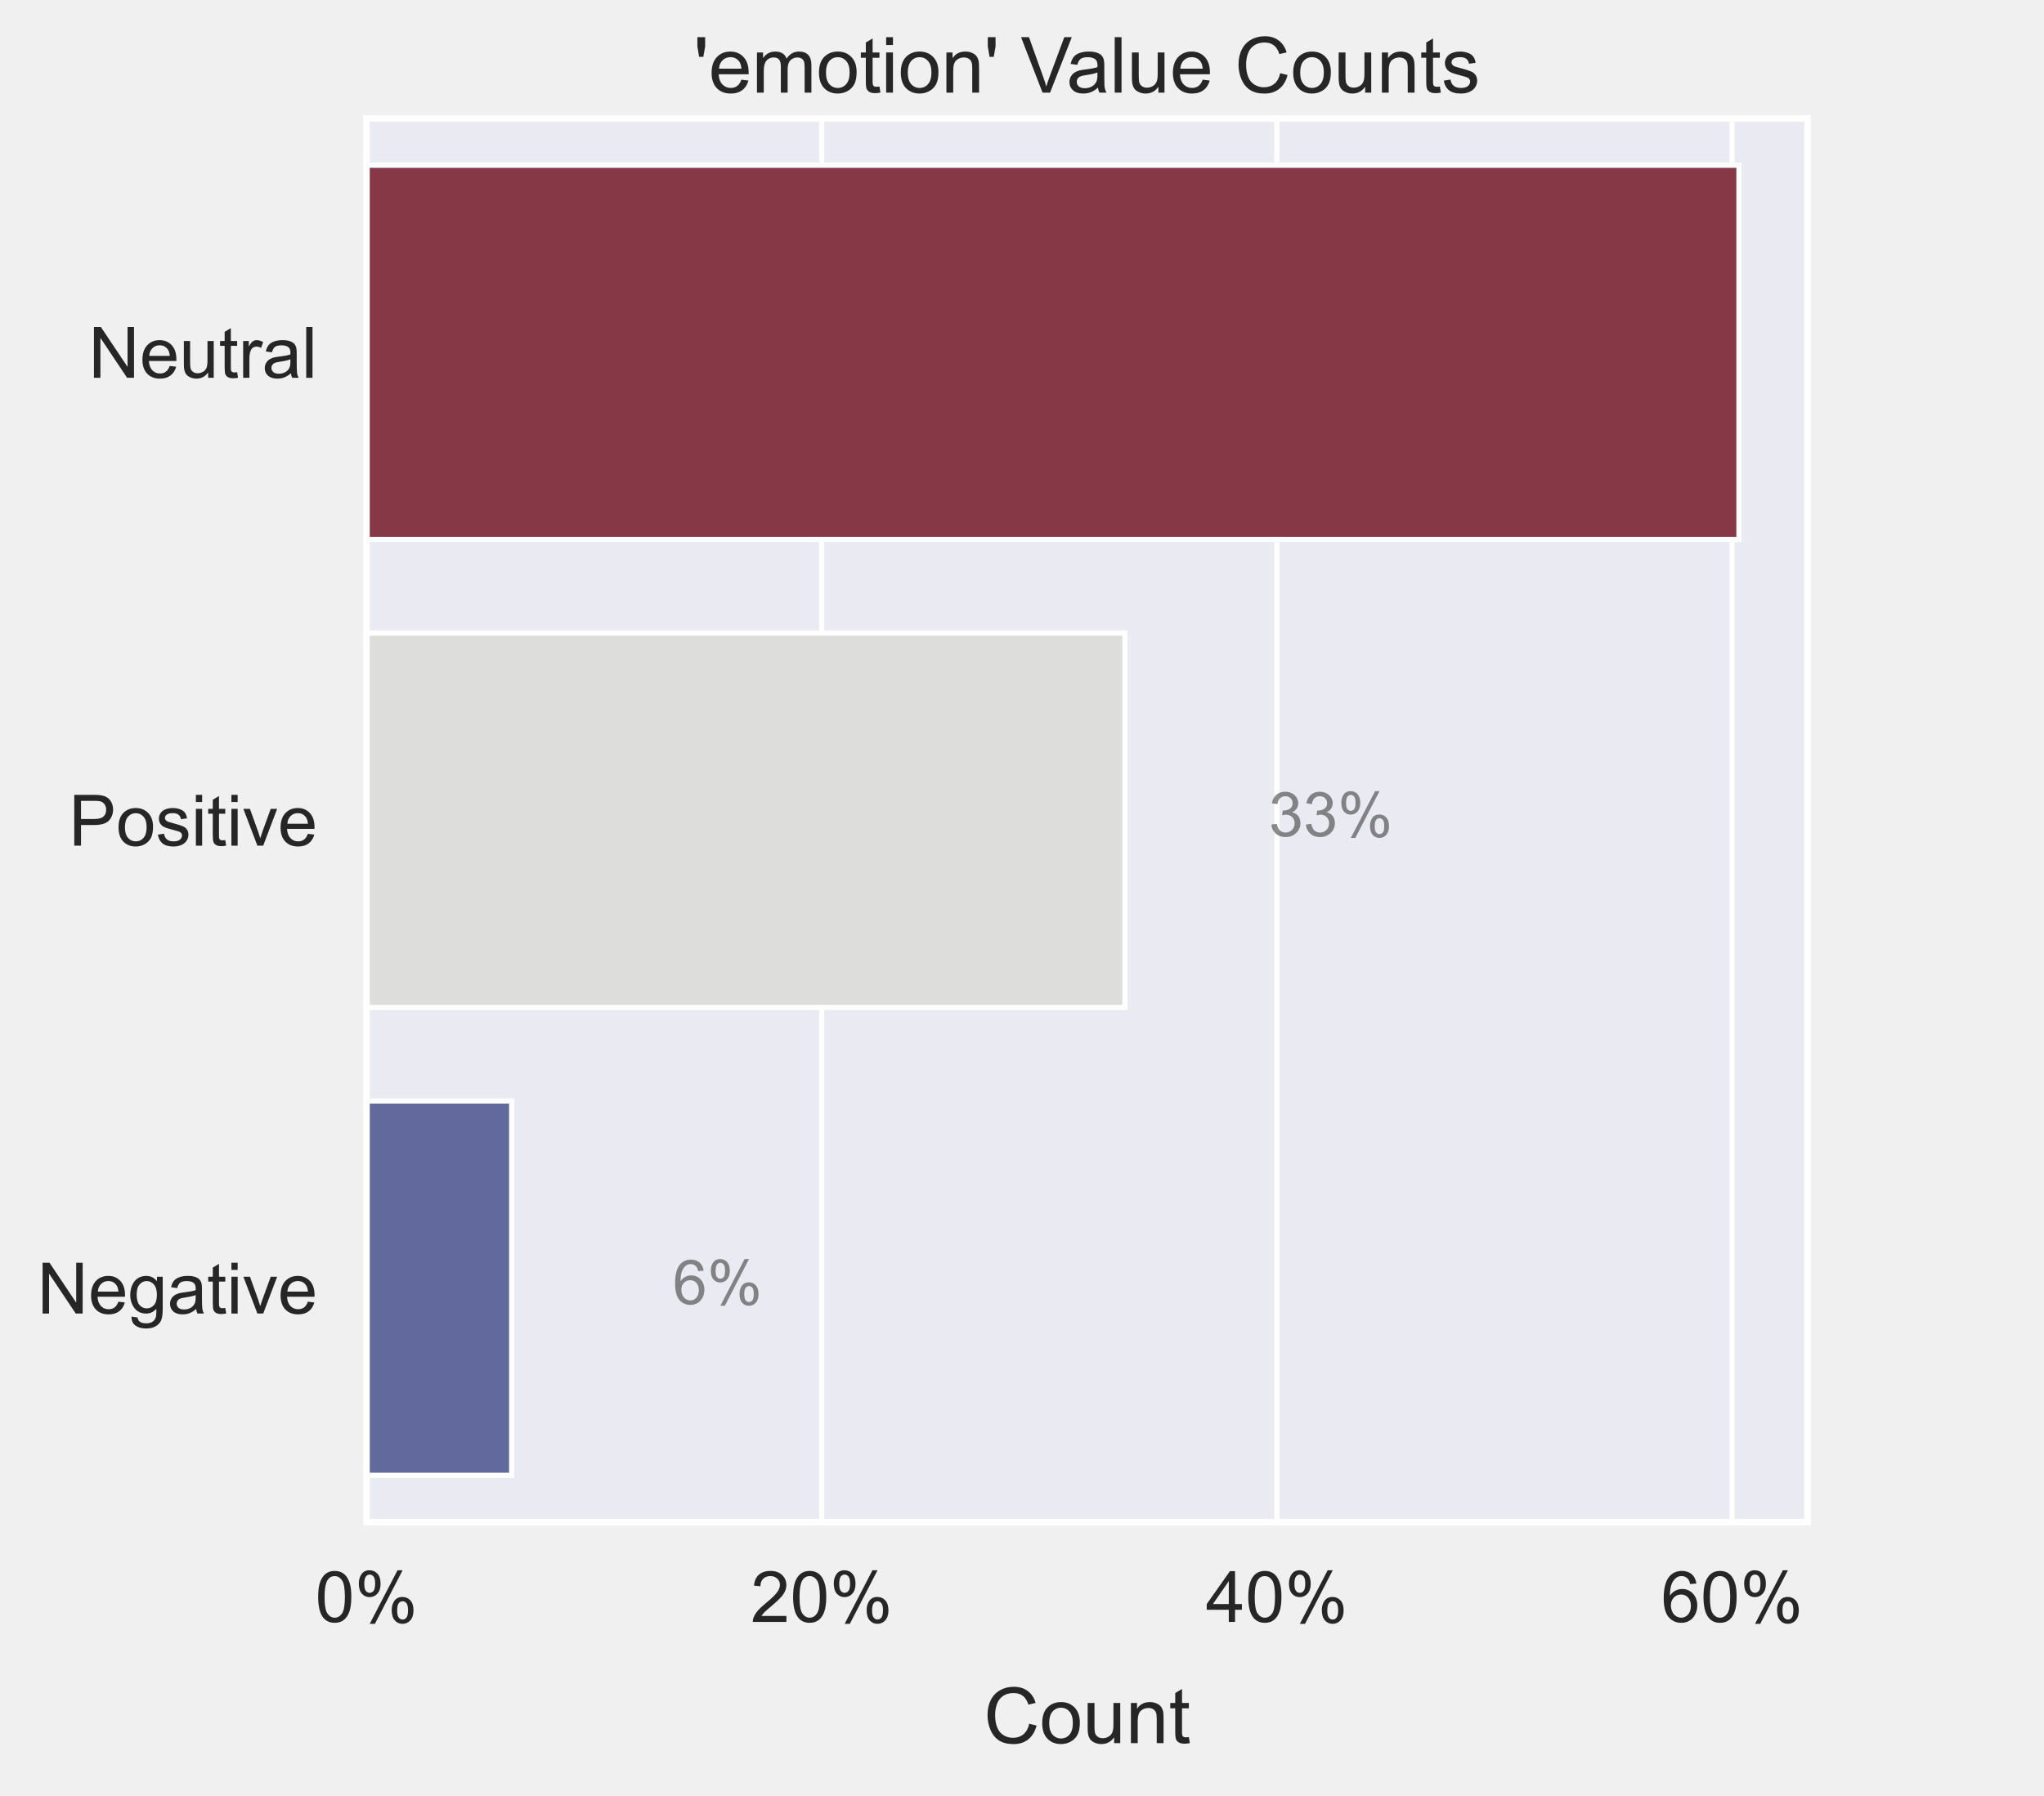
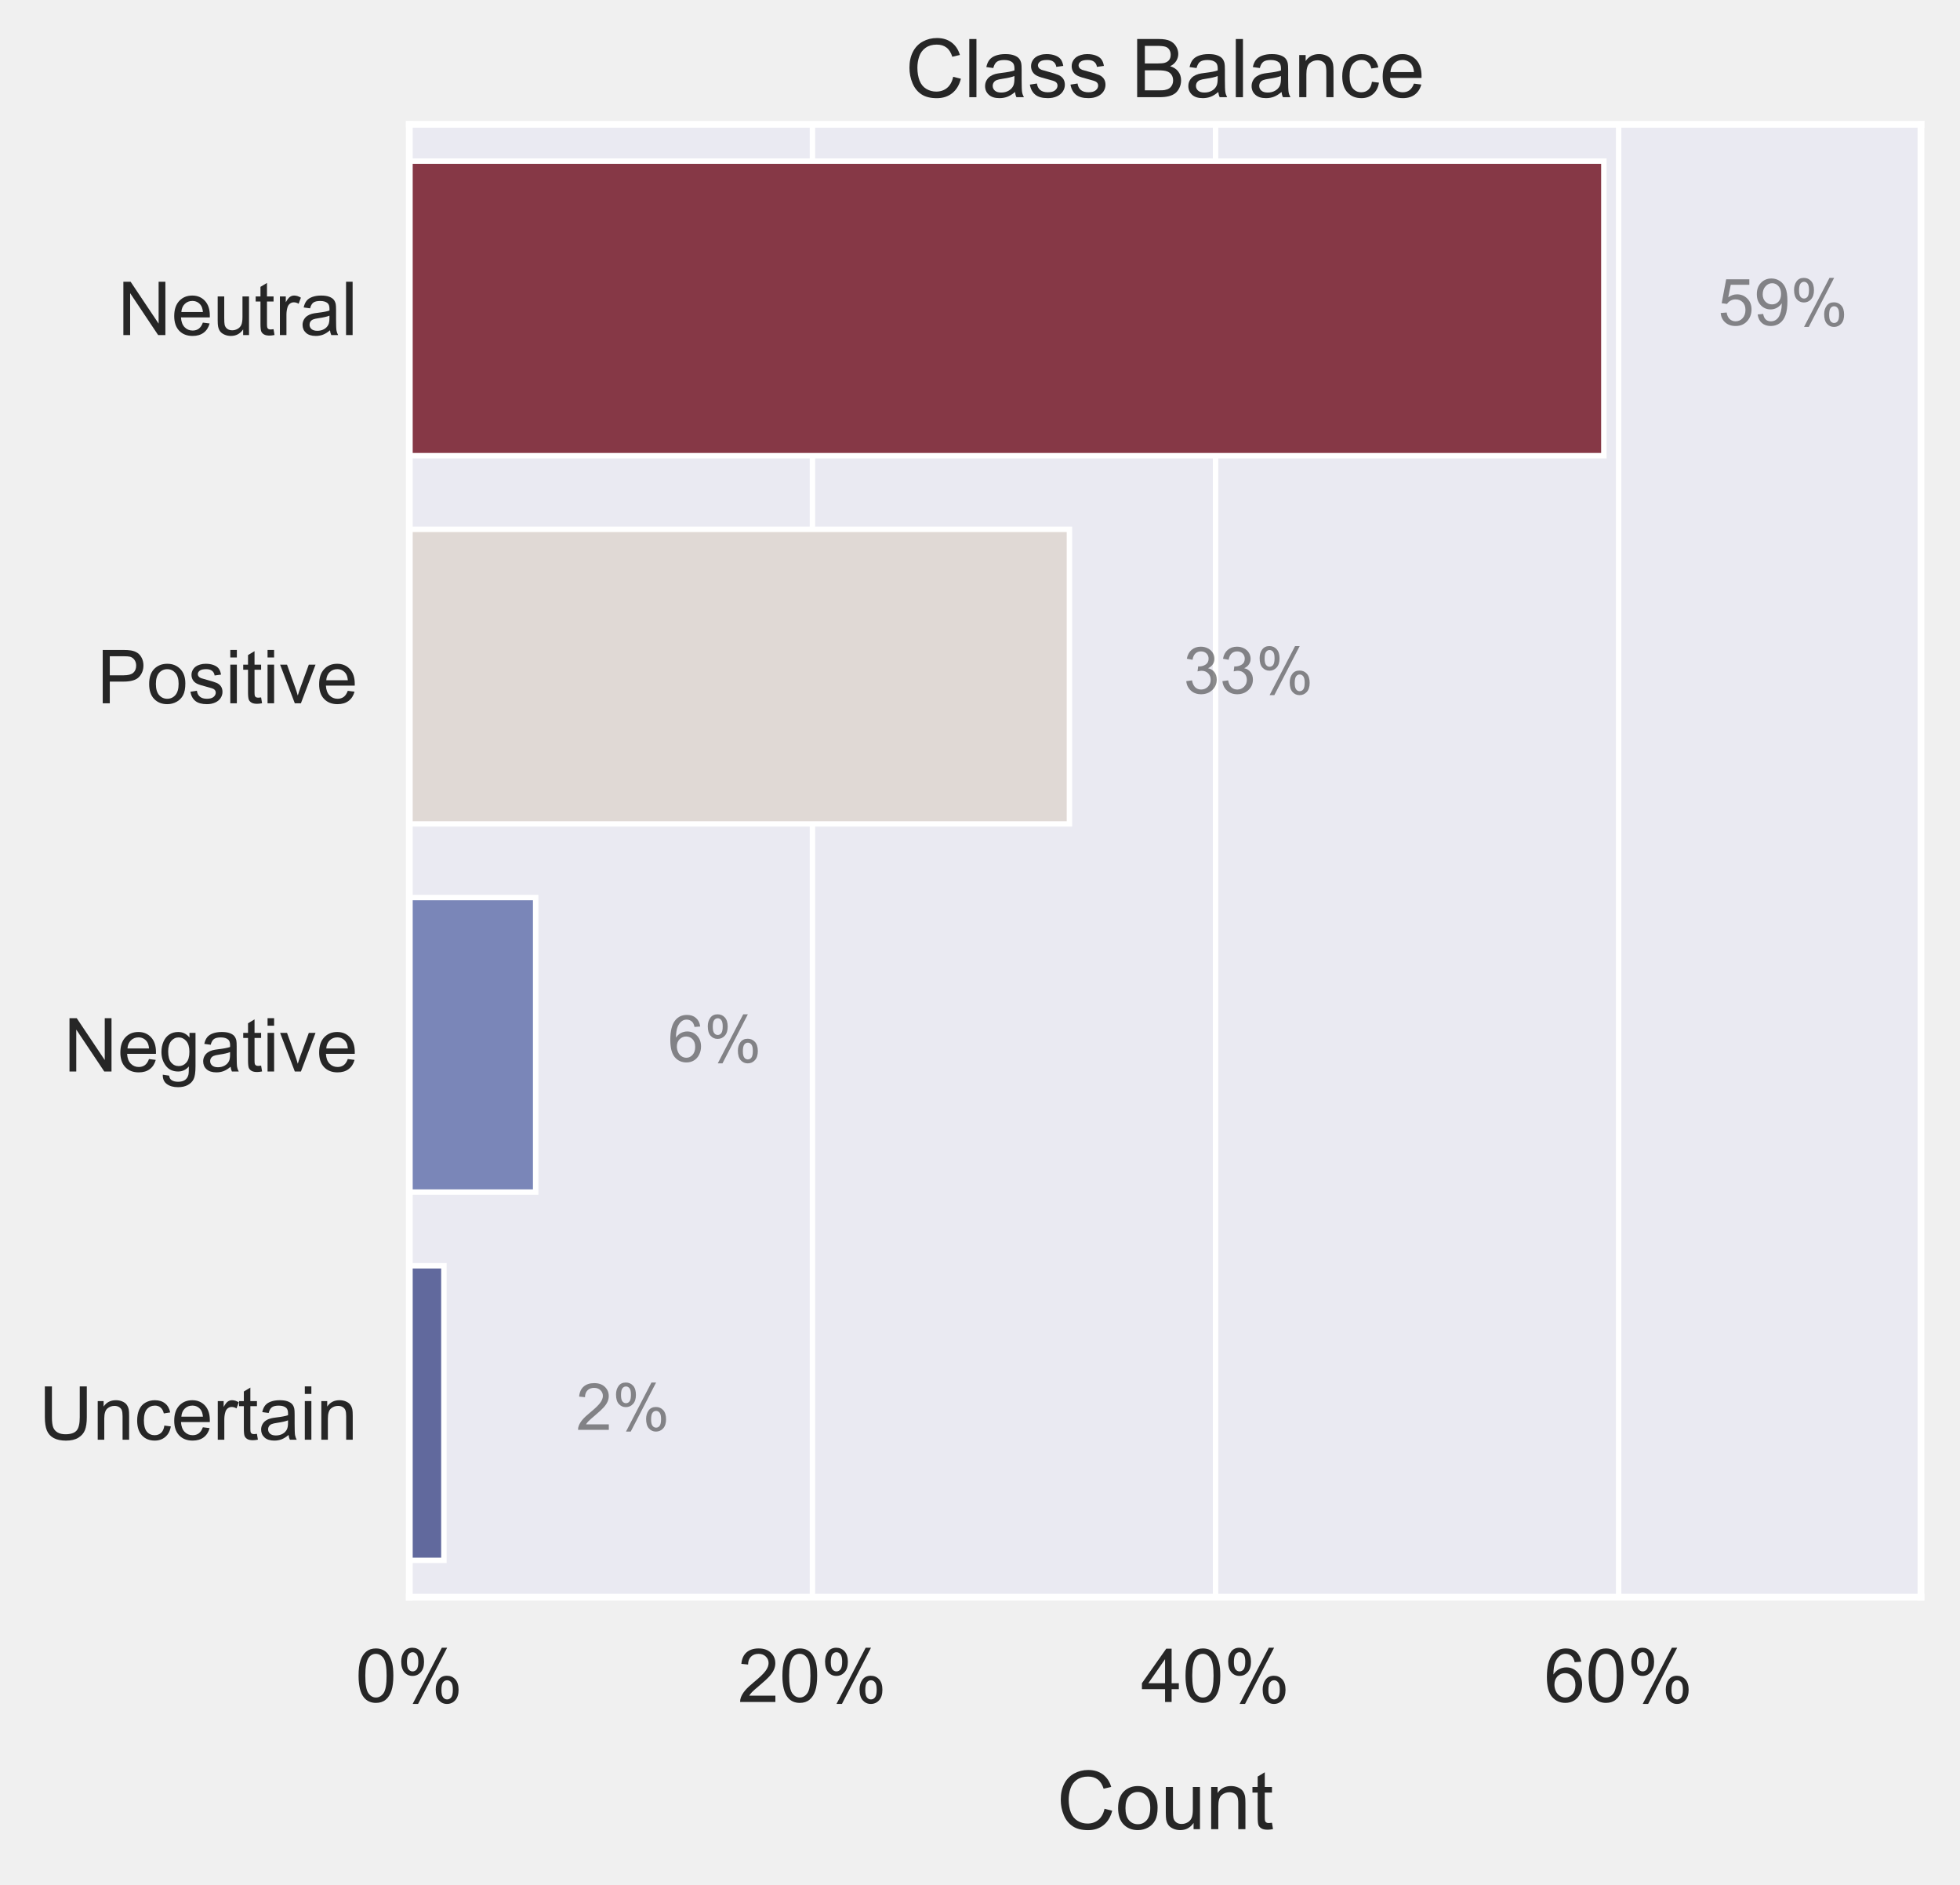
- <svg xmlns="http://www.w3.org/2000/svg" xmlns:xlink="http://www.w3.org/1999/xlink" height="347.729pt" version="1.1" viewBox="0 0 395.745 347.729" width="395.745pt">
+ <svg xmlns="http://www.w3.org/2000/svg" xmlns:xlink="http://www.w3.org/1999/xlink" height="347.729pt" version="1.1" viewBox="0 0 361.744 347.729" width="361.744pt">
  <defs>
    <style type="text/css">*{stroke-linecap:butt;stroke-linejoin:round;}</style>
  </defs>
  <g id="figure_1">
    <g id="patch_1">
-       <path d="M 0 347.729  L 395.745 347.729  L 395.745 0  L 0 0  z " style="fill:none;" />
+       <path d="M 0 347.729  L 361.744 347.729  L 361.744 0  L 0 0  z " style="fill:none;" />
    </g>
    <g id="axes_1">
      <g id="patch_2">
-         <path d="M 70.965 294.737  L 349.965 294.737  L 349.965 22.937  L 70.965 22.937  z " style="fill:#eaeaf2;" />
+         <path d="M 75.544 294.737  L 354.544 294.737  L 354.544 22.937  L 75.544 22.937  z " style="fill:#eaeaf2;" />
      </g>
      <g id="matplotlib.axis_1">
        <g id="xtick_1">
          <g id="line2d_1">
-             <path clip-path="url(#p5bf74f0f52)" d="M 70.965 294.737  L 70.965 22.937  " style="fill:none;stroke:#ffffff;stroke-linecap:round;" />
+             <path clip-path="url(#p0aecf21ec9)" d="M 75.544 294.737  L 75.544 22.937  " style="fill:none;stroke:#ffffff;stroke-linecap:round;" />
          </g>
          <g id="text_1">
-             <g style="fill:#262626;" transform="translate(61.02871 314.0787)scale(0.1375 -0.1375)">
+             <g style="fill:#262626;" transform="translate(65.60703 314.0787)scale(0.1375 -0.1375)">
              <defs>
                <path d="M 4.156 35.297  Q 4.156 48 6.766 55.734  Q 9.375 63.484 14.516 67.672  Q 19.672 71.875 27.484 71.875  Q 33.25 71.875 37.594 69.547  Q 41.938 67.234 44.766 62.859  Q 47.609 58.5 49.219 52.219  Q 50.828 45.953 50.828 35.297  Q 50.828 22.703 48.234 14.969  Q 45.656 7.234 40.5 3  Q 35.359 -1.219 27.484 -1.219  Q 17.141 -1.219 11.234 6.203  Q 4.156 15.141 4.156 35.297  z M 13.188 35.297  Q 13.188 17.672 17.312 11.828  Q 21.438 6 27.484 6  Q 33.547 6 37.672 11.859  Q 41.797 17.719 41.797 35.297  Q 41.797 52.984 37.672 58.781  Q 33.547 64.594 27.391 64.594  Q 21.344 64.594 17.719 59.469  Q 13.188 52.938 13.188 35.297  z " id="ArialMT-48" />
                <path d="M 5.812 54.391  Q 5.812 62.062 9.672 67.422  Q 13.531 72.797 20.844 72.797  Q 27.594 72.797 32 67.984  Q 36.422 63.188 36.422 53.859  Q 36.422 44.781 31.953 39.875  Q 27.484 34.969 20.953 34.969  Q 14.453 34.969 10.125 39.797  Q 5.812 44.625 5.812 54.391  z M 21.094 66.75  Q 17.828 66.75 15.656 63.906  Q 13.484 61.078 13.484 53.516  Q 13.484 46.625 15.672 43.812  Q 17.875 41.016 21.094 41.016  Q 24.422 41.016 26.594 43.844  Q 28.766 46.688 28.766 54.203  Q 28.766 61.141 26.562 63.938  Q 24.359 66.75 21.094 66.75  z M 21.141 -2.641  L 60.297 72.797  L 67.438 72.797  L 28.422 -2.641  z M 52.094 16.797  Q 52.094 24.516 55.953 29.859  Q 59.812 35.203 67.188 35.203  Q 73.922 35.203 78.344 30.391  Q 82.766 25.594 82.766 16.266  Q 82.766 7.172 78.297 2.266  Q 73.828 -2.641 67.234 -2.641  Q 60.75 -2.641 56.422 2.219  Q 52.094 7.078 52.094 16.797  z M 67.438 29.156  Q 64.109 29.156 61.938 26.312  Q 59.766 23.484 59.766 15.922  Q 59.766 9.078 61.953 6.25  Q 64.156 3.422 67.391 3.422  Q 70.75 3.422 72.922 6.25  Q 75.094 9.078 75.094 16.609  Q 75.094 23.531 72.891 26.344  Q 70.703 29.156 67.438 29.156  z " id="ArialMT-37" />
              </defs>
              <use xlink:href="#ArialMT-48" />
              <use x="55.615" xlink:href="#ArialMT-37" />
            </g>
          </g>
        </g>
        <g id="xtick_2">
          <g id="line2d_2">
-             <path clip-path="url(#p5bf74f0f52)" d="M 159.096 294.737  L 159.096 22.937  " style="fill:none;stroke:#ffffff;stroke-linecap:round;" />
+             <path clip-path="url(#p0aecf21ec9)" d="M 149.944 294.737  L 149.944 22.937  " style="fill:none;stroke:#ffffff;stroke-linecap:round;" />
          </g>
          <g id="text_2">
-             <g style="fill:#262626;" transform="translate(145.3365 314.0787)scale(0.1375 -0.1375)">
+             <g style="fill:#262626;" transform="translate(136.1839 314.0787)scale(0.1375 -0.1375)">
              <defs>
                <path d="M 50.344 8.453  L 50.344 0  L 3.031 0  Q 2.938 3.172 4.047 6.109  Q 5.859 10.938 9.828 15.625  Q 13.812 20.312 21.344 26.469  Q 33.016 36.031 37.109 41.625  Q 41.219 47.219 41.219 52.203  Q 41.219 57.422 37.469 61  Q 33.734 64.594 27.734 64.594  Q 21.391 64.594 17.578 60.781  Q 13.766 56.984 13.719 50.25  L 4.688 51.172  Q 5.609 61.281 11.656 66.578  Q 17.719 71.875 27.938 71.875  Q 38.234 71.875 44.234 66.156  Q 50.25 60.453 50.25 52  Q 50.25 47.703 48.484 43.547  Q 46.734 39.406 42.656 34.812  Q 38.578 30.219 29.109 22.219  Q 21.188 15.578 18.938 13.203  Q 16.703 10.844 15.234 8.453  z " id="ArialMT-50" />
              </defs>
              <use xlink:href="#ArialMT-50" />
              <use x="55.615" xlink:href="#ArialMT-48" />
              <use x="111.23" xlink:href="#ArialMT-37" />
            </g>
          </g>
        </g>
        <g id="xtick_3">
          <g id="line2d_3">
-             <path clip-path="url(#p5bf74f0f52)" d="M 247.227 294.737  L 247.227 22.937  " style="fill:none;stroke:#ffffff;stroke-linecap:round;" />
+             <path clip-path="url(#p0aecf21ec9)" d="M 224.344 294.737  L 224.344 22.937  " style="fill:none;stroke:#ffffff;stroke-linecap:round;" />
          </g>
          <g id="text_3">
-             <g style="fill:#262626;" transform="translate(233.4675 314.0787)scale(0.1375 -0.1375)">
+             <g style="fill:#262626;" transform="translate(210.5839 314.0787)scale(0.1375 -0.1375)">
              <defs>
                <path d="M 32.328 0  L 32.328 17.141  L 1.266 17.141  L 1.266 25.203  L 33.938 71.578  L 41.109 71.578  L 41.109 25.203  L 50.781 25.203  L 50.781 17.141  L 41.109 17.141  L 41.109 0  z M 32.328 25.203  L 32.328 57.469  L 9.906 25.203  z " id="ArialMT-52" />
              </defs>
              <use xlink:href="#ArialMT-52" />
              <use x="55.615" xlink:href="#ArialMT-48" />
              <use x="111.23" xlink:href="#ArialMT-37" />
            </g>
          </g>
        </g>
        <g id="xtick_4">
          <g id="line2d_4">
-             <path clip-path="url(#p5bf74f0f52)" d="M 335.358 294.737  L 335.358 22.937  " style="fill:none;stroke:#ffffff;stroke-linecap:round;" />
+             <path clip-path="url(#p0aecf21ec9)" d="M 298.744 294.737  L 298.744 22.937  " style="fill:none;stroke:#ffffff;stroke-linecap:round;" />
          </g>
          <g id="text_4">
-             <g style="fill:#262626;" transform="translate(321.5984 314.0787)scale(0.1375 -0.1375)">
+             <g style="fill:#262626;" transform="translate(284.9839 314.0787)scale(0.1375 -0.1375)">
              <defs>
                <path d="M 49.75 54.047  L 41.016 53.375  Q 39.844 58.547 37.703 60.891  Q 34.125 64.656 28.906 64.656  Q 24.703 64.656 21.531 62.312  Q 17.391 59.281 14.984 53.469  Q 12.594 47.656 12.5 36.922  Q 15.672 41.75 20.266 44.094  Q 24.859 46.438 29.891 46.438  Q 38.672 46.438 44.844 39.969  Q 51.031 33.5 51.031 23.25  Q 51.031 16.5 48.125 10.719  Q 45.219 4.938 40.141 1.859  Q 35.062 -1.219 28.609 -1.219  Q 17.625 -1.219 10.688 6.859  Q 3.766 14.938 3.766 33.5  Q 3.766 54.25 11.422 63.672  Q 18.109 71.875 29.438 71.875  Q 37.891 71.875 43.281 67.141  Q 48.688 62.406 49.75 54.047  z M 13.875 23.188  Q 13.875 18.656 15.797 14.5  Q 17.719 10.359 21.188 8.172  Q 24.656 6 28.469 6  Q 34.031 6 38.031 10.484  Q 42.047 14.984 42.047 22.703  Q 42.047 30.125 38.078 34.391  Q 34.125 38.672 28.125 38.672  Q 22.172 38.672 18.016 34.391  Q 13.875 30.125 13.875 23.188  z " id="ArialMT-54" />
              </defs>
              <use xlink:href="#ArialMT-54" />
              <use x="55.615" xlink:href="#ArialMT-48" />
              <use x="111.23" xlink:href="#ArialMT-37" />
            </g>
          </g>
        </g>
        <g id="text_5">
-           <g style="fill:#262626;" transform="translate(190.4531 337.5482)scale(0.15 -0.15)">
+           <g style="fill:#262626;" transform="translate(195.0314 337.5482)scale(0.15 -0.15)">
            <defs>
              <path d="M 58.797 25.094  L 68.266 22.703  Q 65.281 11.031 57.547 4.906  Q 49.812 -1.219 38.625 -1.219  Q 27.047 -1.219 19.797 3.484  Q 12.547 8.203 8.766 17.141  Q 4.984 26.078 4.984 36.328  Q 4.984 47.516 9.25 55.828  Q 13.531 64.156 21.406 68.469  Q 29.297 72.797 38.766 72.797  Q 49.516 72.797 56.828 67.328  Q 64.156 61.859 67.047 51.953  L 57.719 49.75  Q 55.219 57.562 50.484 61.125  Q 45.75 64.703 38.578 64.703  Q 30.328 64.703 24.781 60.734  Q 19.234 56.781 16.984 50.109  Q 14.75 43.453 14.75 36.375  Q 14.75 27.25 17.406 20.438  Q 20.062 13.625 25.672 10.25  Q 31.297 6.891 37.844 6.891  Q 45.797 6.891 51.312 11.469  Q 56.844 16.062 58.797 25.094  z " id="ArialMT-67" />
              <path d="M 3.328 25.922  Q 3.328 40.328 11.328 47.266  Q 18.016 53.031 27.641 53.031  Q 38.328 53.031 45.109 46.016  Q 51.906 39.016 51.906 26.656  Q 51.906 16.656 48.906 10.906  Q 45.906 5.172 40.156 2  Q 34.422 -1.172 27.641 -1.172  Q 16.75 -1.172 10.031 5.812  Q 3.328 12.797 3.328 25.922  z M 12.359 25.922  Q 12.359 15.969 16.703 11.016  Q 21.047 6.062 27.641 6.062  Q 34.188 6.062 38.531 11.031  Q 42.875 16.016 42.875 26.219  Q 42.875 35.844 38.5 40.797  Q 34.125 45.75 27.641 45.75  Q 21.047 45.75 16.703 40.812  Q 12.359 35.891 12.359 25.922  z " id="ArialMT-111" />
              <path d="M 40.578 0  L 40.578 7.625  Q 34.516 -1.172 24.125 -1.172  Q 19.531 -1.172 15.547 0.578  Q 11.578 2.344 9.641 5  Q 7.719 7.672 6.938 11.531  Q 6.391 14.109 6.391 19.734  L 6.391 51.859  L 15.188 51.859  L 15.188 23.094  Q 15.188 16.219 15.719 13.812  Q 16.547 10.359 19.234 8.375  Q 21.922 6.391 25.875 6.391  Q 29.828 6.391 33.297 8.422  Q 36.766 10.453 38.203 13.938  Q 39.656 17.438 39.656 24.078  L 39.656 51.859  L 48.438 51.859  L 48.438 0  z " id="ArialMT-117" />
              <path d="M 6.594 0  L 6.594 51.859  L 14.5 51.859  L 14.5 44.484  Q 20.219 53.031 31 53.031  Q 35.688 53.031 39.625 51.344  Q 43.562 49.656 45.516 46.922  Q 47.469 44.188 48.25 40.438  Q 48.734 37.984 48.734 31.891  L 48.734 0  L 39.938 0  L 39.938 31.547  Q 39.938 36.922 38.906 39.578  Q 37.891 42.234 35.281 43.812  Q 32.672 45.406 29.156 45.406  Q 23.531 45.406 19.453 41.844  Q 15.375 38.281 15.375 28.328  L 15.375 0  z " id="ArialMT-110" />
              <path d="M 25.781 7.859  L 27.047 0.094  Q 23.344 -0.688 20.406 -0.688  Q 15.625 -0.688 12.984 0.828  Q 10.359 2.344 9.281 4.812  Q 8.203 7.281 8.203 15.188  L 8.203 45.016  L 1.766 45.016  L 1.766 51.859  L 8.203 51.859  L 8.203 64.703  L 16.938 69.969  L 16.938 51.859  L 25.781 51.859  L 25.781 45.016  L 16.938 45.016  L 16.938 14.703  Q 16.938 10.938 17.406 9.859  Q 17.875 8.797 18.922 8.156  Q 19.969 7.516 21.922 7.516  Q 23.391 7.516 25.781 7.859  z " id="ArialMT-116" />
            </defs>
            <use xlink:href="#ArialMT-67" />
            <use x="72.217" xlink:href="#ArialMT-111" />
            <use x="127.832" xlink:href="#ArialMT-117" />
            <use x="183.447" xlink:href="#ArialMT-110" />
            <use x="239.062" xlink:href="#ArialMT-116" />
          </g>
        </g>
      </g>
      <g id="matplotlib.axis_2">
        <g id="ytick_1">
          <g id="text_6">
-             <g style="fill:#262626;" transform="translate(17.14297 73.15771)scale(0.1375 -0.1375)">
+             <g style="fill:#262626;" transform="translate(21.72129 61.83272)scale(0.1375 -0.1375)">
              <defs>
                <path d="M 7.625 0  L 7.625 71.578  L 17.328 71.578  L 54.938 15.375  L 54.938 71.578  L 64.016 71.578  L 64.016 0  L 54.297 0  L 16.703 56.25  L 16.703 0  z " id="ArialMT-78" />
                <path d="M 42.094 16.703  L 51.172 15.578  Q 49.031 7.625 43.219 3.219  Q 37.406 -1.172 28.375 -1.172  Q 17 -1.172 10.328 5.828  Q 3.656 12.844 3.656 25.484  Q 3.656 38.578 10.391 45.797  Q 17.141 53.031 27.875 53.031  Q 38.281 53.031 44.875 45.953  Q 51.469 38.875 51.469 26.031  Q 51.469 25.25 51.422 23.688  L 12.75 23.688  Q 13.234 15.141 17.578 10.594  Q 21.922 6.062 28.422 6.062  Q 33.25 6.062 36.672 8.594  Q 40.094 11.141 42.094 16.703  z M 13.234 30.906  L 42.188 30.906  Q 41.609 37.453 38.875 40.719  Q 34.672 45.797 27.984 45.797  Q 21.922 45.797 17.797 41.75  Q 13.672 37.703 13.234 30.906  z " id="ArialMT-101" />
                <path d="M 6.5 0  L 6.5 51.859  L 14.406 51.859  L 14.406 44  Q 17.438 49.516 20 51.266  Q 22.562 53.031 25.641 53.031  Q 30.078 53.031 34.672 50.203  L 31.641 42.047  Q 28.422 43.953 25.203 43.953  Q 22.312 43.953 20.016 42.219  Q 17.719 40.484 16.75 37.406  Q 15.281 32.719 15.281 27.156  L 15.281 0  z " id="ArialMT-114" />
                <path d="M 40.438 6.391  Q 35.547 2.25 31.031 0.531  Q 26.516 -1.172 21.344 -1.172  Q 12.797 -1.172 8.203 3  Q 3.609 7.172 3.609 13.672  Q 3.609 17.484 5.344 20.625  Q 7.078 23.781 9.891 25.688  Q 12.703 27.594 16.219 28.562  Q 18.797 29.25 24.031 29.891  Q 34.672 31.156 39.703 32.906  Q 39.75 34.719 39.75 35.203  Q 39.75 40.578 37.25 42.781  Q 33.891 45.75 27.25 45.75  Q 21.047 45.75 18.094 43.578  Q 15.141 41.406 13.719 35.891  L 5.125 37.062  Q 6.297 42.578 8.984 45.969  Q 11.672 49.359 16.75 51.188  Q 21.828 53.031 28.516 53.031  Q 35.156 53.031 39.297 51.469  Q 43.453 49.906 45.406 47.531  Q 47.359 45.172 48.141 41.547  Q 48.578 39.312 48.578 33.453  L 48.578 21.734  Q 48.578 9.469 49.141 6.219  Q 49.703 2.984 51.375 0  L 42.188 0  Q 40.828 2.734 40.438 6.391  z M 39.703 26.031  Q 34.906 24.078 25.344 22.703  Q 19.922 21.922 17.672 20.938  Q 15.438 19.969 14.203 18.094  Q 12.984 16.219 12.984 13.922  Q 12.984 10.406 15.641 8.062  Q 18.312 5.719 23.438 5.719  Q 28.516 5.719 32.469 7.938  Q 36.422 10.156 38.281 14.016  Q 39.703 17 39.703 22.797  z " id="ArialMT-97" />
                <path d="M 6.391 0  L 6.391 71.578  L 15.188 71.578  L 15.188 0  z " id="ArialMT-108" />
              </defs>
              <use xlink:href="#ArialMT-78" />
              <use x="72.217" xlink:href="#ArialMT-101" />
              <use x="127.832" xlink:href="#ArialMT-117" />
              <use x="183.447" xlink:href="#ArialMT-116" />
              <use x="211.23" xlink:href="#ArialMT-114" />
              <use x="244.531" xlink:href="#ArialMT-97" />
              <use x="300.146" xlink:href="#ArialMT-108" />
            </g>
          </g>
        </g>
        <g id="ytick_2">
          <g id="text_7">
-             <g style="fill:#262626;" transform="translate(13.3209 163.7577)scale(0.1375 -0.1375)">
+             <g style="fill:#262626;" transform="translate(17.89922 129.7827)scale(0.1375 -0.1375)">
              <defs>
                <path d="M 7.719 0  L 7.719 71.578  L 34.719 71.578  Q 41.844 71.578 45.609 70.906  Q 50.875 70.016 54.438 67.547  Q 58.016 65.094 60.188 60.641  Q 62.359 56.203 62.359 50.875  Q 62.359 41.75 56.547 35.422  Q 50.734 29.109 35.547 29.109  L 17.188 29.109  L 17.188 0  z M 17.188 37.547  L 35.688 37.547  Q 44.875 37.547 48.734 40.969  Q 52.594 44.391 52.594 50.594  Q 52.594 55.078 50.312 58.266  Q 48.047 61.469 44.344 62.5  Q 41.938 63.141 35.5 63.141  L 17.188 63.141  z " id="ArialMT-80" />
                <path d="M 3.078 15.484  L 11.766 16.844  Q 12.5 11.625 15.844 8.844  Q 19.188 6.062 25.203 6.062  Q 31.25 6.062 34.172 8.516  Q 37.109 10.984 37.109 14.312  Q 37.109 17.281 34.516 19  Q 32.719 20.172 25.531 21.969  Q 15.875 24.422 12.141 26.203  Q 8.406 27.984 6.469 31.125  Q 4.547 34.281 4.547 38.094  Q 4.547 41.547 6.125 44.5  Q 7.719 47.469 10.453 49.422  Q 12.5 50.922 16.031 51.969  Q 19.578 53.031 23.641 53.031  Q 29.734 53.031 34.344 51.266  Q 38.969 49.516 41.156 46.5  Q 43.359 43.5 44.188 38.484  L 35.594 37.312  Q 35.016 41.312 32.203 43.547  Q 29.391 45.797 24.266 45.797  Q 18.219 45.797 15.625 43.797  Q 13.031 41.797 13.031 39.109  Q 13.031 37.406 14.109 36.031  Q 15.188 34.625 17.484 33.688  Q 18.797 33.203 25.25 31.453  Q 34.578 28.953 38.25 27.359  Q 41.938 25.781 44.031 22.75  Q 46.141 19.734 46.141 15.234  Q 46.141 10.844 43.578 6.953  Q 41.016 3.078 36.172 0.953  Q 31.344 -1.172 25.25 -1.172  Q 15.141 -1.172 9.844 3.031  Q 4.547 7.234 3.078 15.484  z " id="ArialMT-115" />
                <path d="M 6.641 61.469  L 6.641 71.578  L 15.438 71.578  L 15.438 61.469  z M 6.641 0  L 6.641 51.859  L 15.438 51.859  L 15.438 0  z " id="ArialMT-105" />
                <path d="M 21 0  L 1.266 51.859  L 10.547 51.859  L 21.688 20.797  Q 23.484 15.766 25 10.359  Q 26.172 14.453 28.266 20.219  L 39.797 51.859  L 48.828 51.859  L 29.203 0  z " id="ArialMT-118" />
              </defs>
              <use xlink:href="#ArialMT-80" />
              <use x="66.699" xlink:href="#ArialMT-111" />
              <use x="122.314" xlink:href="#ArialMT-115" />
              <use x="172.314" xlink:href="#ArialMT-105" />
              <use x="194.531" xlink:href="#ArialMT-116" />
              <use x="222.314" xlink:href="#ArialMT-105" />
              <use x="244.531" xlink:href="#ArialMT-118" />
              <use x="294.531" xlink:href="#ArialMT-101" />
            </g>
          </g>
        </g>
        <g id="ytick_3">
          <g id="text_8">
-             <g style="fill:#262626;" transform="translate(7.2 254.3577)scale(0.1375 -0.1375)">
+             <g style="fill:#262626;" transform="translate(11.77832 197.7327)scale(0.1375 -0.1375)">
              <defs>
                <path d="M 4.984 -4.297  L 13.531 -5.562  Q 14.062 -9.516 16.5 -11.328  Q 19.781 -13.766 25.438 -13.766  Q 31.547 -13.766 34.859 -11.328  Q 38.188 -8.891 39.359 -4.5  Q 40.047 -1.812 39.984 6.781  Q 34.234 0 25.641 0  Q 14.938 0 9.078 7.719  Q 3.219 15.438 3.219 26.219  Q 3.219 33.641 5.906 39.906  Q 8.594 46.188 13.688 49.609  Q 18.797 53.031 25.688 53.031  Q 34.859 53.031 40.828 45.609  L 40.828 51.859  L 48.922 51.859  L 48.922 7.031  Q 48.922 -5.078 46.453 -10.125  Q 44 -15.188 38.641 -18.109  Q 33.297 -21.047 25.484 -21.047  Q 16.219 -21.047 10.5 -16.875  Q 4.781 -12.703 4.984 -4.297  z M 12.25 26.859  Q 12.25 16.656 16.297 11.969  Q 20.359 7.281 26.469 7.281  Q 32.516 7.281 36.609 11.938  Q 40.719 16.609 40.719 26.562  Q 40.719 36.078 36.5 40.906  Q 32.281 45.75 26.312 45.75  Q 20.453 45.75 16.344 40.984  Q 12.25 36.234 12.25 26.859  z " id="ArialMT-103" />
              </defs>
              <use xlink:href="#ArialMT-78" />
              <use x="72.217" xlink:href="#ArialMT-101" />
              <use x="127.832" xlink:href="#ArialMT-103" />
              <use x="183.447" xlink:href="#ArialMT-97" />
              <use x="239.062" xlink:href="#ArialMT-116" />
              <use x="266.846" xlink:href="#ArialMT-105" />
              <use x="289.062" xlink:href="#ArialMT-118" />
              <use x="339.062" xlink:href="#ArialMT-101" />
            </g>
          </g>
        </g>
+         <g id="ytick_4">
+           <g id="text_9">
+             <g style="fill:#262626;" transform="translate(7.2 265.6827)scale(0.1375 -0.1375)">
+               <defs>
+                 <path d="M 54.688 71.578  L 64.156 71.578  L 64.156 30.219  Q 64.156 19.438 61.719 13.078  Q 59.281 6.734 52.906 2.75  Q 46.531 -1.219 36.188 -1.219  Q 26.125 -1.219 19.719 2.25  Q 13.328 5.719 10.594 12.281  Q 7.859 18.844 7.859 30.219  L 7.859 71.578  L 17.328 71.578  L 17.328 30.281  Q 17.328 20.953 19.062 16.531  Q 20.797 12.109 25.016 9.719  Q 29.25 7.328 35.359 7.328  Q 45.797 7.328 50.234 12.062  Q 54.688 16.797 54.688 30.281  z " id="ArialMT-85" />
+                 <path d="M 40.438 19  L 49.078 17.875  Q 47.656 8.938 41.812 3.875  Q 35.984 -1.172 27.484 -1.172  Q 16.844 -1.172 10.375 5.781  Q 3.906 12.75 3.906 25.734  Q 3.906 34.125 6.688 40.422  Q 9.469 46.734 15.156 49.875  Q 20.844 53.031 27.547 53.031  Q 35.984 53.031 41.359 48.75  Q 46.734 44.484 48.25 36.625  L 39.703 35.297  Q 38.484 40.531 35.375 43.156  Q 32.281 45.797 27.875 45.797  Q 21.234 45.797 17.078 41.031  Q 12.938 36.281 12.938 25.984  Q 12.938 15.531 16.938 10.797  Q 20.953 6.062 27.391 6.062  Q 32.562 6.062 36.031 9.234  Q 39.5 12.406 40.438 19  z " id="ArialMT-99" />
+               </defs>
+               <use xlink:href="#ArialMT-85" />
+               <use x="72.217" xlink:href="#ArialMT-110" />
+               <use x="127.832" xlink:href="#ArialMT-99" />
+               <use x="177.832" xlink:href="#ArialMT-101" />
+               <use x="233.447" xlink:href="#ArialMT-114" />
+               <use x="266.748" xlink:href="#ArialMT-116" />
+               <use x="294.531" xlink:href="#ArialMT-97" />
+               <use x="350.146" xlink:href="#ArialMT-105" />
+               <use x="372.363" xlink:href="#ArialMT-110" />
+             </g>
+           </g>
+         </g>
      </g>
      <g id="patch_3">
-         <path clip-path="url(#p5bf74f0f52)" d="M 70.965 31.997  L 336.68 31.997  L 336.68 104.477  L 70.965 104.477  z " style="fill:#863846;stroke:#ffffff;stroke-linejoin:miter;" />
+         <path clip-path="url(#p0aecf21ec9)" d="M 75.544 29.732  L 296.011 29.732  L 296.011 84.092  L 75.544 84.092  z " style="fill:#863846;stroke:#ffffff;stroke-linejoin:miter;" />
      </g>
      <g id="patch_4">
-         <path clip-path="url(#p5bf74f0f52)" d="M 70.965 122.597  L 217.801 122.597  L 217.801 195.077  L 70.965 195.077  z " style="fill:#dddddc;stroke:#ffffff;stroke-linejoin:miter;" />
+         <path clip-path="url(#p0aecf21ec9)" d="M 75.544 97.682  L 197.375 97.682  L 197.375 152.042  L 75.544 152.042  z " style="fill:#e0d9d5;stroke:#ffffff;stroke-linejoin:miter;" />
      </g>
      <g id="patch_5">
-         <path clip-path="url(#p5bf74f0f52)" d="M 70.965 213.197  L 99.07 213.197  L 99.07 285.677  L 70.965 285.677  z " style="fill:#61699d;stroke:#ffffff;stroke-linejoin:miter;" />
+         <path clip-path="url(#p0aecf21ec9)" d="M 75.544 165.632  L 98.863 165.632  L 98.863 219.992  L 75.544 219.992  z " style="fill:#7a86b8;stroke:#ffffff;stroke-linejoin:miter;" />
+       </g>
+       <g id="patch_6">
+         <path clip-path="url(#p0aecf21ec9)" d="M 75.544 233.582  L 81.926 233.582  L 81.926 287.942  L 75.544 287.942  z " style="fill:#61699d;stroke:#ffffff;stroke-linejoin:miter;" />
      </g>
      <g id="line2d_5">
-         <path clip-path="url(#p5bf74f0f52)" style="fill:none;stroke:#424242;stroke-linecap:round;stroke-width:2.7;" />
+         <path clip-path="url(#p0aecf21ec9)" style="fill:none;stroke:#424242;stroke-linecap:round;stroke-width:2.7;" />
      </g>
      <g id="line2d_6">
-         <path clip-path="url(#p5bf74f0f52)" style="fill:none;stroke:#424242;stroke-linecap:round;stroke-width:2.7;" />
+         <path clip-path="url(#p0aecf21ec9)" style="fill:none;stroke:#424242;stroke-linecap:round;stroke-width:2.7;" />
      </g>
      <g id="line2d_7">
-         <path clip-path="url(#p5bf74f0f52)" style="fill:none;stroke:#424242;stroke-linecap:round;stroke-width:2.7;" />
-       </g>
-       <g id="patch_6">
-         <path d="M 70.965 294.737  L 70.965 22.937  " style="fill:none;stroke:#ffffff;stroke-linecap:square;stroke-linejoin:miter;stroke-width:1.25;" />
+         <path clip-path="url(#p0aecf21ec9)" style="fill:none;stroke:#424242;stroke-linecap:round;stroke-width:2.7;" />
+       </g>
+       <g id="line2d_8">
+         <path clip-path="url(#p0aecf21ec9)" style="fill:none;stroke:#424242;stroke-linecap:round;stroke-width:2.7;" />
      </g>
      <g id="patch_7">
-         <path d="M 349.965 294.737  L 349.965 22.937  " style="fill:none;stroke:#ffffff;stroke-linecap:square;stroke-linejoin:miter;stroke-width:1.25;" />
+         <path d="M 75.544 294.737  L 75.544 22.937  " style="fill:none;stroke:#ffffff;stroke-linecap:square;stroke-linejoin:miter;stroke-width:1.25;" />
      </g>
      <g id="patch_8">
-         <path d="M 70.965 294.737  L 349.965 294.737  " style="fill:none;stroke:#ffffff;stroke-linecap:square;stroke-linejoin:miter;stroke-width:1.25;" />
+         <path d="M 354.544 294.737  L 354.544 22.937  " style="fill:none;stroke:#ffffff;stroke-linecap:square;stroke-linejoin:miter;stroke-width:1.25;" />
      </g>
      <g id="patch_9">
-         <path d="M 70.965 22.937  L 349.965 22.937  " style="fill:none;stroke:#ffffff;stroke-linecap:square;stroke-linejoin:miter;stroke-width:1.25;" />
-       </g>
-       <g id="text_9">
-         <g style="fill:#1a1a1a;opacity:0.5;" transform="translate(245.6496 161.9389)scale(0.12 -0.12)">
+         <path d="M 75.544 294.737  L 354.544 294.737  " style="fill:none;stroke:#ffffff;stroke-linecap:square;stroke-linejoin:miter;stroke-width:1.25;" />
+       </g>
+       <g id="patch_10">
+         <path d="M 75.544 22.937  L 354.544 22.937  " style="fill:none;stroke:#ffffff;stroke-linecap:square;stroke-linejoin:miter;stroke-width:1.25;" />
+       </g>
+       <g id="text_10">
+         <g style="fill:#1a1a1a;opacity:0.5;" transform="translate(317.0724 60.01391)scale(0.12 -0.12)">
+           <defs>
+             <path d="M 4.156 18.75  L 13.375 19.531  Q 14.406 12.797 18.141 9.391  Q 21.875 6 27.156 6  Q 33.5 6 37.891 10.781  Q 42.281 15.578 42.281 23.484  Q 42.281 31 38.062 35.344  Q 33.844 39.703 27 39.703  Q 22.75 39.703 19.328 37.766  Q 15.922 35.844 13.969 32.766  L 5.719 33.844  L 12.641 70.609  L 48.25 70.609  L 48.25 62.203  L 19.672 62.203  L 15.828 42.969  Q 22.266 47.469 29.344 47.469  Q 38.719 47.469 45.156 40.969  Q 51.609 34.469 51.609 24.266  Q 51.609 14.547 45.953 7.469  Q 39.062 -1.219 27.156 -1.219  Q 17.391 -1.219 11.203 4.25  Q 5.031 9.719 4.156 18.75  z " id="ArialMT-53" />
+             <path d="M 5.469 16.547  L 13.922 17.328  Q 14.984 11.375 18.016 8.688  Q 21.047 6 25.781 6  Q 29.828 6 32.875 7.859  Q 35.938 9.719 37.891 12.812  Q 39.844 15.922 41.156 21.188  Q 42.484 26.469 42.484 31.938  Q 42.484 32.516 42.438 33.688  Q 39.797 29.5 35.234 26.875  Q 30.672 24.266 25.344 24.266  Q 16.453 24.266 10.297 30.703  Q 4.156 37.156 4.156 47.703  Q 4.156 58.594 10.578 65.234  Q 17 71.875 26.656 71.875  Q 33.641 71.875 39.422 68.109  Q 45.219 64.359 48.219 57.391  Q 51.219 50.438 51.219 37.25  Q 51.219 23.531 48.234 15.406  Q 45.266 7.281 39.375 3.031  Q 33.5 -1.219 25.594 -1.219  Q 17.188 -1.219 11.859 3.438  Q 6.547 8.109 5.469 16.547  z M 41.453 48.141  Q 41.453 55.719 37.422 60.156  Q 33.406 64.594 27.734 64.594  Q 21.875 64.594 17.531 59.812  Q 13.188 55.031 13.188 47.406  Q 13.188 40.578 17.312 36.297  Q 21.438 32.031 27.484 32.031  Q 33.594 32.031 37.516 36.297  Q 41.453 40.578 41.453 48.141  z " id="ArialMT-57" />
+           </defs>
+           <use xlink:href="#ArialMT-53" />
+           <use x="55.615" xlink:href="#ArialMT-57" />
+           <use x="111.23" xlink:href="#ArialMT-37" />
+         </g>
+       </g>
+       <g id="text_11">
+         <g style="fill:#1a1a1a;opacity:0.5;" transform="translate(218.4369 127.9639)scale(0.12 -0.12)">
          <defs>
            <path d="M 4.203 18.891  L 12.984 20.062  Q 14.5 12.594 18.141 9.297  Q 21.781 6 27 6  Q 33.203 6 37.469 10.297  Q 41.75 14.594 41.75 20.953  Q 41.75 27 37.797 30.922  Q 33.844 34.859 27.734 34.859  Q 25.25 34.859 21.531 33.891  L 22.516 41.609  Q 23.391 41.5 23.922 41.5  Q 29.547 41.5 34.031 44.422  Q 38.531 47.359 38.531 53.469  Q 38.531 58.297 35.25 61.469  Q 31.984 64.656 26.812 64.656  Q 21.688 64.656 18.266 61.422  Q 14.844 58.203 13.875 51.766  L 5.078 53.328  Q 6.688 62.156 12.391 67.016  Q 18.109 71.875 26.609 71.875  Q 32.469 71.875 37.391 69.359  Q 42.328 66.844 44.938 62.5  Q 47.562 58.156 47.562 53.266  Q 47.562 48.641 45.062 44.828  Q 42.578 41.016 37.703 38.766  Q 44.047 37.312 47.562 32.688  Q 51.078 28.078 51.078 21.141  Q 51.078 11.766 44.234 5.25  Q 37.406 -1.266 26.953 -1.266  Q 17.531 -1.266 11.297 4.344  Q 5.078 9.969 4.203 18.891  z " id="ArialMT-51" />
          </defs>
          <use xlink:href="#ArialMT-51" />
          <use x="55.615" xlink:href="#ArialMT-51" />
          <use x="111.23" xlink:href="#ArialMT-37" />
        </g>
      </g>
-       <g id="text_10">
-         <g style="fill:#1a1a1a;opacity:0.5;" transform="translate(130.2554 252.5389)scale(0.12 -0.12)">
+       <g id="text_12">
+         <g style="fill:#1a1a1a;opacity:0.5;" transform="translate(123.2608 195.9139)scale(0.12 -0.12)">
          <use xlink:href="#ArialMT-54" />
          <use x="55.615" xlink:href="#ArialMT-37" />
        </g>
      </g>
-       <g id="text_11">
-         <g style="fill:#262626;" transform="translate(134.3637 17.93672)scale(0.15 -0.15)">
+       <g id="text_13">
+         <g style="fill:#1a1a1a;opacity:0.5;" transform="translate(106.3238 263.8639)scale(0.12 -0.12)">
+           <use xlink:href="#ArialMT-50" />
+           <use x="55.615" xlink:href="#ArialMT-37" />
+         </g>
+       </g>
+       <g id="text_14">
+         <g style="fill:#262626;" transform="translate(167.1045 17.93672)scale(0.15 -0.15)">
          <defs>
-             <path d="M 6.641 46.234  L 4.391 59.625  L 4.391 71.578  L 14.406 71.578  L 14.406 59.625  L 12.062 46.234  z " id="ArialMT-39" />
-             <path d="M 6.594 0  L 6.594 51.859  L 14.453 51.859  L 14.453 44.578  Q 16.891 48.391 20.938 50.703  Q 25 53.031 30.172 53.031  Q 35.938 53.031 39.625 50.641  Q 43.312 48.25 44.828 43.953  Q 50.984 53.031 60.844 53.031  Q 68.562 53.031 72.703 48.75  Q 76.859 44.484 76.859 35.594  L 76.859 0  L 68.109 0  L 68.109 32.672  Q 68.109 37.938 67.25 40.25  Q 66.406 42.578 64.156 43.984  Q 61.922 45.406 58.891 45.406  Q 53.422 45.406 49.797 41.766  Q 46.188 38.141 46.188 30.125  L 46.188 0  L 37.406 0  L 37.406 33.688  Q 37.406 39.547 35.25 42.469  Q 33.109 45.406 28.219 45.406  Q 24.516 45.406 21.359 43.453  Q 18.219 41.5 16.797 37.734  Q 15.375 33.984 15.375 26.906  L 15.375 0  z " id="ArialMT-109" />
            <path id="ArialMT-32" />
-             <path d="M 28.172 0  L 0.438 71.578  L 10.688 71.578  L 29.297 19.578  Q 31.547 13.328 33.062 7.859  Q 34.719 13.719 36.922 19.578  L 56.25 71.578  L 65.922 71.578  L 37.891 0  z " id="ArialMT-86" />
+             <path d="M 7.328 0  L 7.328 71.578  L 34.188 71.578  Q 42.391 71.578 47.344 69.406  Q 52.297 67.234 55.094 62.719  Q 57.906 58.203 57.906 53.266  Q 57.906 48.688 55.422 44.625  Q 52.938 40.578 47.906 38.094  Q 54.391 36.188 57.875 31.594  Q 61.375 27 61.375 20.75  Q 61.375 15.719 59.25 11.391  Q 57.125 7.078 54 4.734  Q 50.875 2.391 46.156 1.188  Q 41.453 0 34.625 0  z M 16.797 41.5  L 32.281 41.5  Q 38.578 41.5 41.312 42.328  Q 44.922 43.406 46.75 45.891  Q 48.578 48.391 48.578 52.156  Q 48.578 55.719 46.875 58.422  Q 45.172 61.141 41.984 62.141  Q 38.812 63.141 31.109 63.141  L 16.797 63.141  z M 16.797 8.453  L 34.625 8.453  Q 39.203 8.453 41.062 8.797  Q 44.344 9.375 46.531 10.734  Q 48.734 12.109 50.141 14.719  Q 51.562 17.328 51.562 20.75  Q 51.562 24.75 49.516 27.703  Q 47.469 30.672 43.828 31.859  Q 40.188 33.062 33.344 33.062  L 16.797 33.062  z " id="ArialMT-66" />
          </defs>
-           <use xlink:href="#ArialMT-39" />
-           <use x="19.092" xlink:href="#ArialMT-101" />
-           <use x="74.707" xlink:href="#ArialMT-109" />
-           <use x="158.008" xlink:href="#ArialMT-111" />
-           <use x="213.623" xlink:href="#ArialMT-116" />
-           <use x="241.406" xlink:href="#ArialMT-105" />
-           <use x="263.623" xlink:href="#ArialMT-111" />
-           <use x="319.238" xlink:href="#ArialMT-110" />
-           <use x="374.854" xlink:href="#ArialMT-39" />
-           <use x="393.945" xlink:href="#ArialMT-32" />
-           <use x="421.729" xlink:href="#ArialMT-86" />
-           <use x="481.053" xlink:href="#ArialMT-97" />
-           <use x="536.668" xlink:href="#ArialMT-108" />
-           <use x="558.885" xlink:href="#ArialMT-117" />
-           <use x="614.5" xlink:href="#ArialMT-101" />
-           <use x="670.115" xlink:href="#ArialMT-32" />
-           <use x="697.898" xlink:href="#ArialMT-67" />
-           <use x="770.115" xlink:href="#ArialMT-111" />
-           <use x="825.73" xlink:href="#ArialMT-117" />
-           <use x="881.346" xlink:href="#ArialMT-110" />
-           <use x="936.961" xlink:href="#ArialMT-116" />
-           <use x="964.744" xlink:href="#ArialMT-115" />
+           <use xlink:href="#ArialMT-67" />
+           <use x="72.217" xlink:href="#ArialMT-108" />
+           <use x="94.434" xlink:href="#ArialMT-97" />
+           <use x="150.049" xlink:href="#ArialMT-115" />
+           <use x="200.049" xlink:href="#ArialMT-115" />
+           <use x="250.049" xlink:href="#ArialMT-32" />
+           <use x="277.832" xlink:href="#ArialMT-66" />
+           <use x="344.531" xlink:href="#ArialMT-97" />
+           <use x="400.146" xlink:href="#ArialMT-108" />
+           <use x="422.363" xlink:href="#ArialMT-97" />
+           <use x="477.979" xlink:href="#ArialMT-110" />
+           <use x="533.594" xlink:href="#ArialMT-99" />
+           <use x="583.594" xlink:href="#ArialMT-101" />
        </g>
      </g>
    </g>
  </g>
  <defs>
-     <clipPath id="p5bf74f0f52">
-       <rect height="271.8" width="279" x="70.965" y="22.937" />
+     <clipPath id="p0aecf21ec9">
+       <rect height="271.8" width="279" x="75.544" y="22.937" />
    </clipPath>
  </defs>
</svg>
